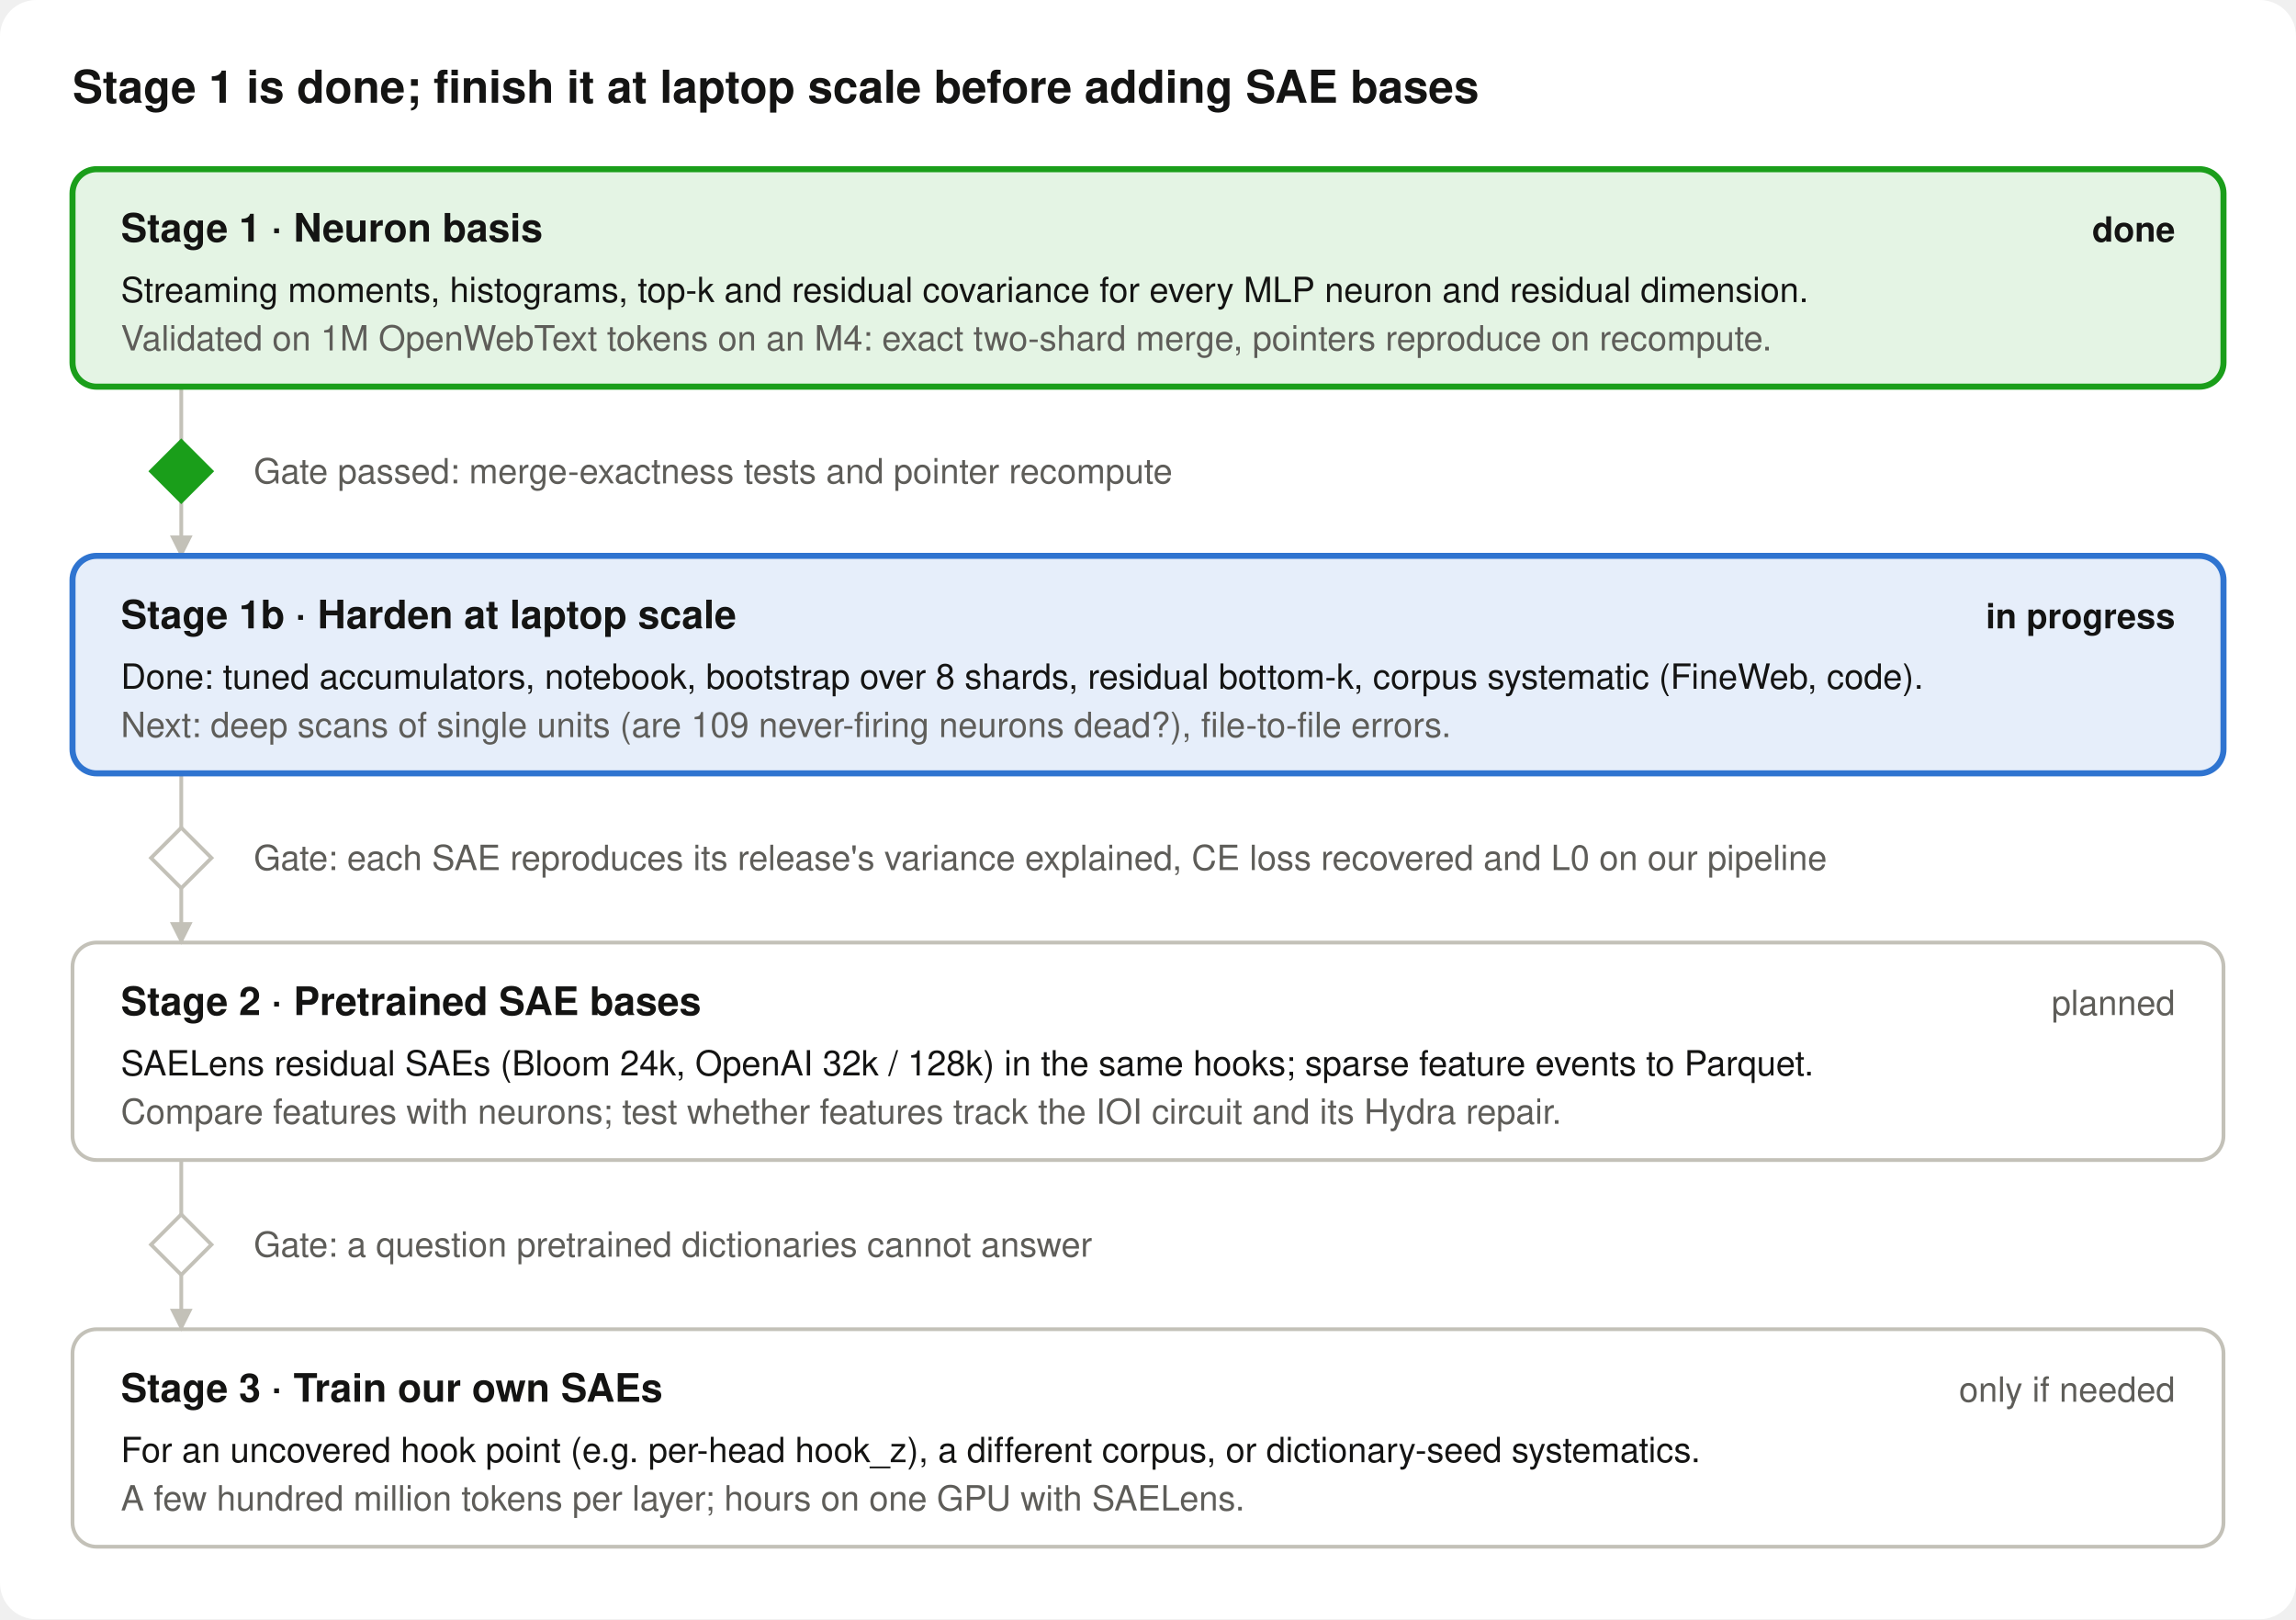
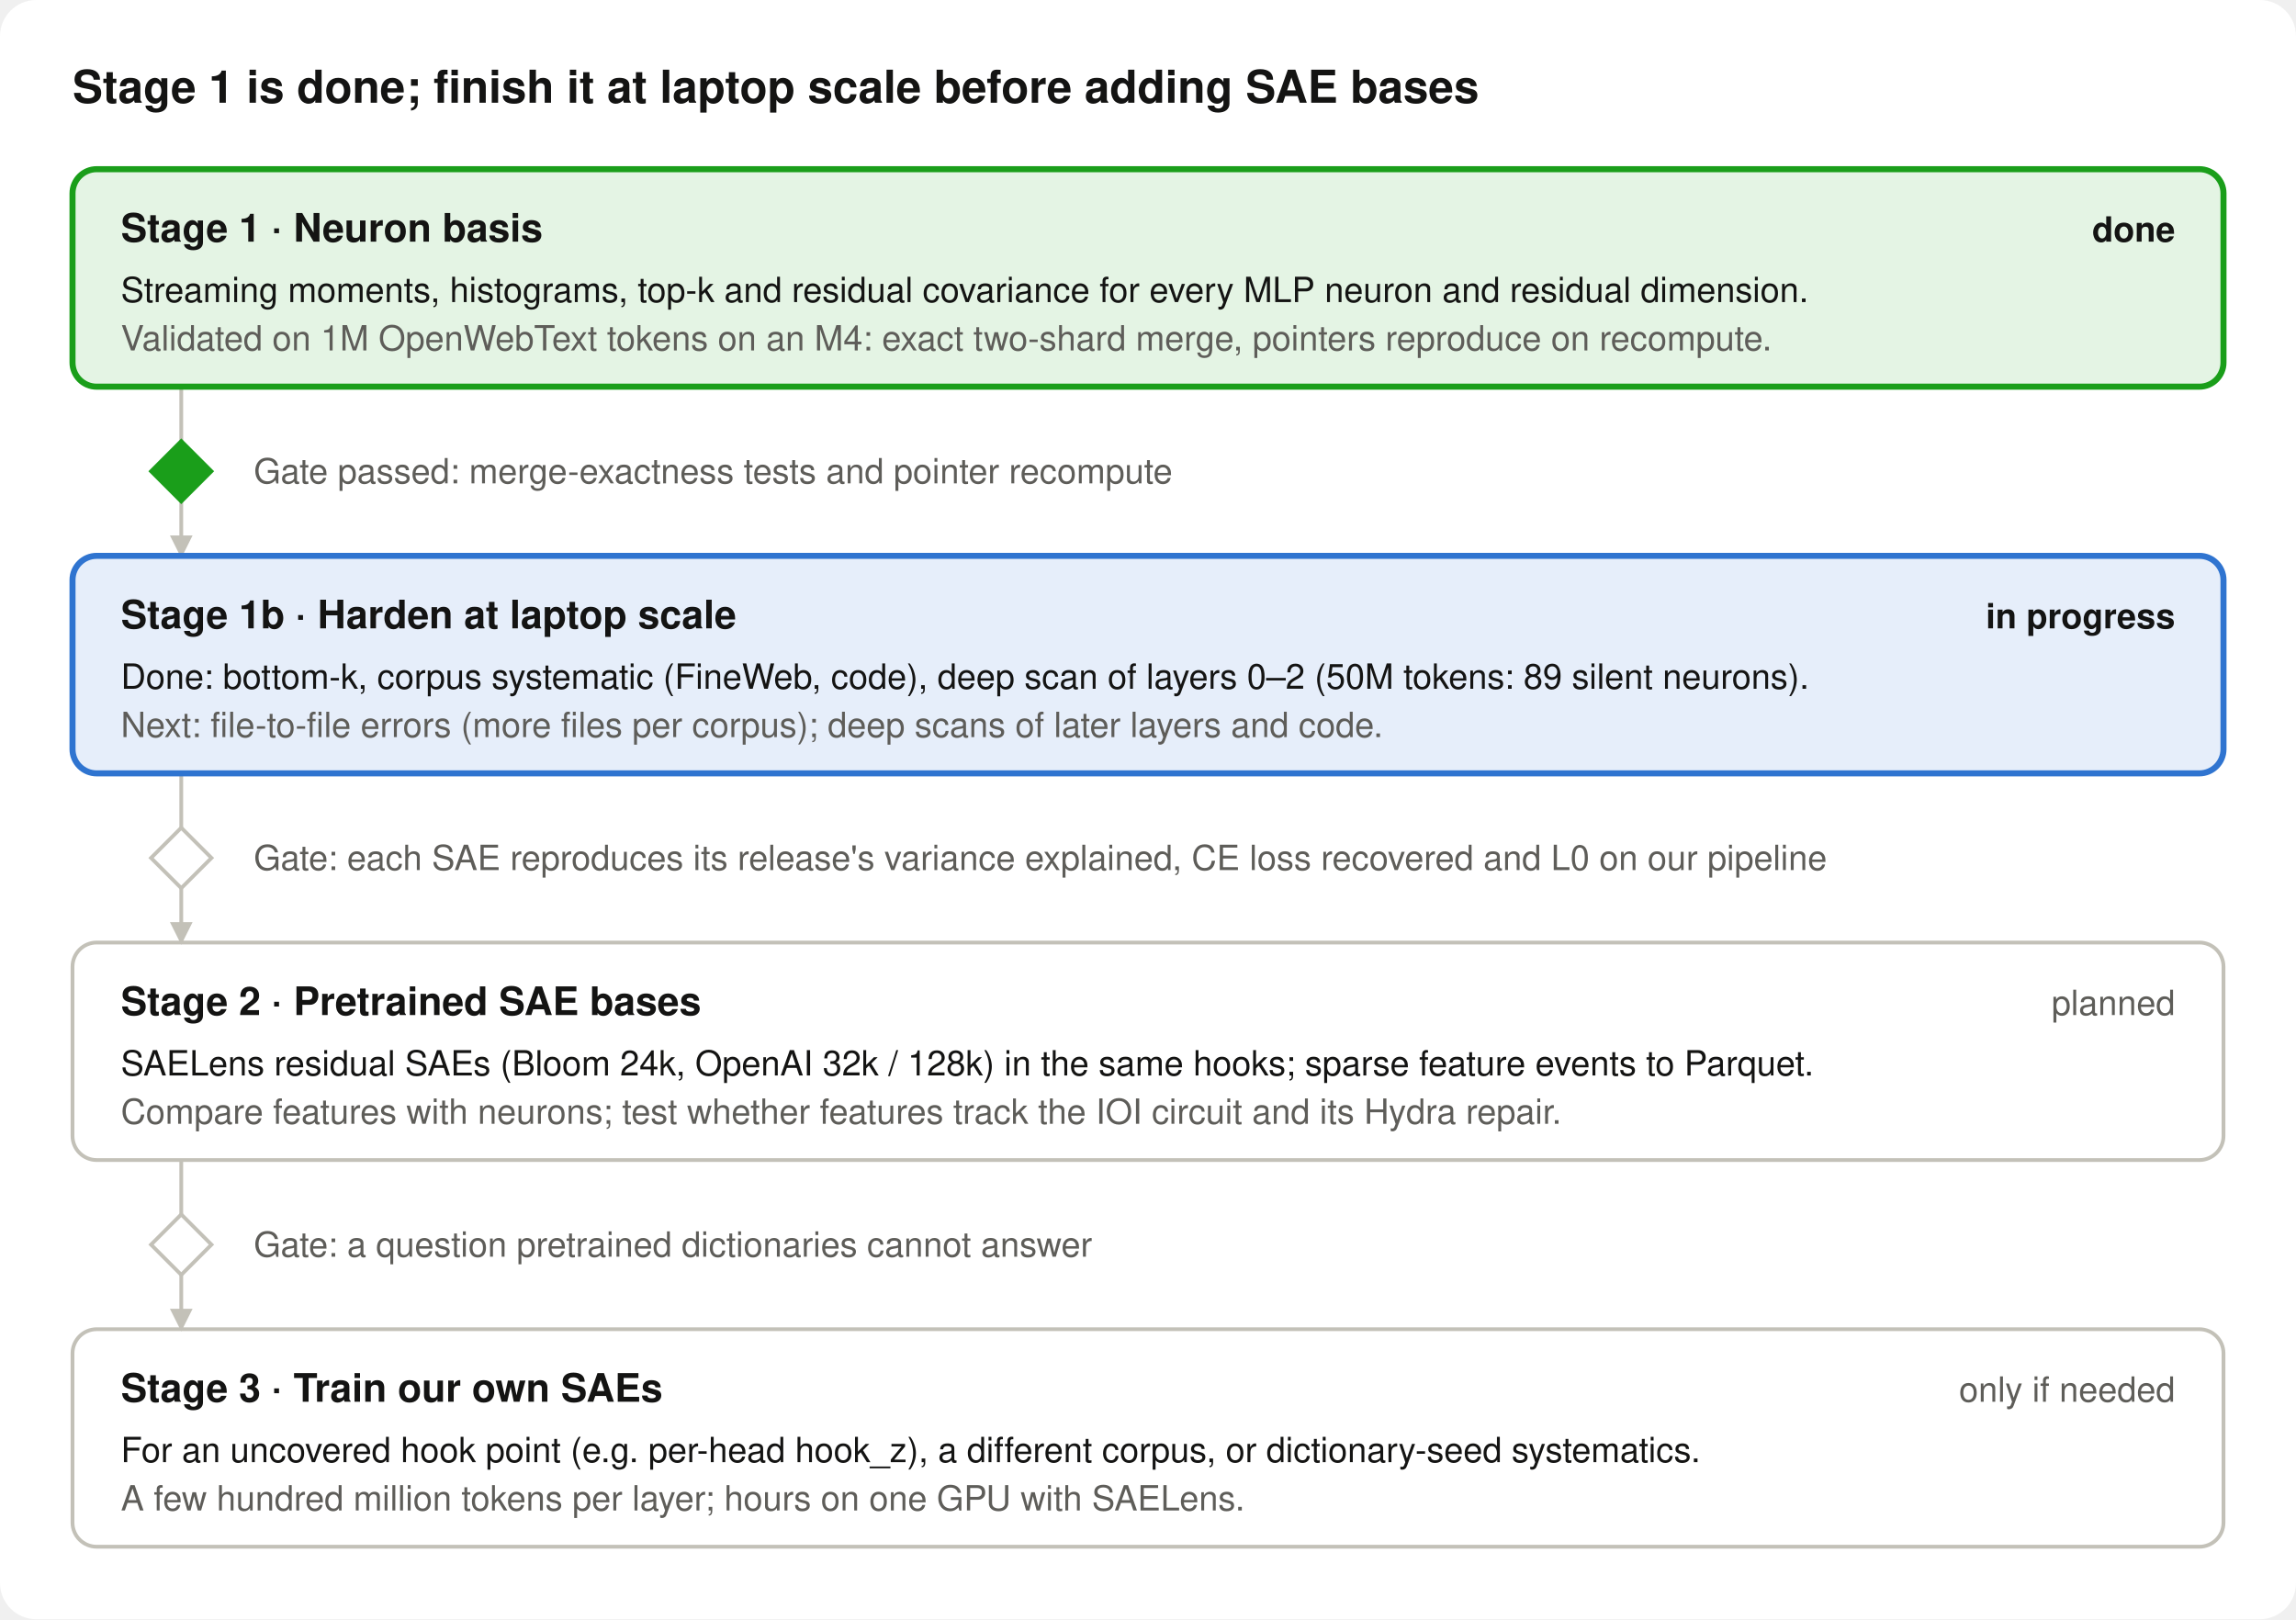
<svg xmlns="http://www.w3.org/2000/svg" viewBox="0 0 760 536" role="img" aria-label="Stage 1 is done; finish it at laptop scale before adding SAE bases" font-family="-apple-system, BlinkMacSystemFont, 'Segoe UI', Helvetica, Arial, sans-serif" font-size="13">
  <style>
    .bg { fill: #ffffff; }
    .ink { fill: #141413; }
    .quiet { fill: #5e5d59; }
    .edge { stroke: #c3c1b8; }
    .edge-fill { fill: #c3c1b8; }
    .good { fill: #1a9e1a; stroke: #1a9e1a; }
    .accent { fill: #2f74d0; stroke: #2f74d0; }
    .small { font-size: 11.5px; }
    .bold { font-weight: 600; }
  </style>
  <defs>
    <marker id="road-arrow" viewBox="0 0 10 10" refX="9" refY="5" markerWidth="6" markerHeight="6" orient="auto-start-reverse">
      <path d="M0 0L10 5L0 10z" class="edge-fill" />
    </marker>
  </defs>
  <rect width="760" height="536" rx="12" class="bg" />
  <text x="24" y="34" font-size="15" class="ink bold">Stage 1 is done; finish it at laptop scale before adding SAE bases</text>
  <g fill="none" stroke-width="1.25" class="edge">
    <path d="M60 128V146" />
    <path d="M60 166V184" marker-end="url(#road-arrow)" />
    <path d="M60 256V274" />
    <path d="M60 294V312" marker-end="url(#road-arrow)" />
    <path d="M60 384V402" />
    <path d="M60 422V440" marker-end="url(#road-arrow)" />
  </g>
  <rect x="24" y="56" width="712" height="72" rx="8" fill-opacity="0.12" stroke-width="2" class="good" />
  <text x="40" y="80" class="ink bold">Stage 1 · Neuron basis</text>
  <text x="720" y="80" text-anchor="end" class="ink bold small">done</text>
  <text x="40" y="100" class="ink small">Streaming moments, histograms, top-k and residual covariance for every MLP neuron and residual dimension.</text>
  <text x="40" y="116" class="quiet small">Validated on 1M OpenWebText tokens on an M4: exact two-shard merge, pointers reproduce on recompute.</text>
  <polygon points="50,156 60,146 70,156 60,166" stroke-width="1.25" class="good" />
  <text x="84" y="160" class="quiet small">Gate passed: merge-exactness tests and pointer recompute</text>
  <rect x="24" y="184" width="712" height="72" rx="8" fill-opacity="0.12" stroke-width="2" class="accent" />
  <text x="40" y="208" class="ink bold">Stage 1b · Harden at laptop scale</text>
  <text x="720" y="208" text-anchor="end" class="ink bold small">in progress</text>
-   <text x="40" y="228" class="ink small">Done: tuned accumulators, notebook, bootstrap over 8 shards, residual bottom-k, corpus systematic (FineWeb, code).</text>
-   <text x="40" y="244" class="quiet small">Next: deep scans of single units (are 109 never-firing neurons dead?), file-to-file errors.</text>
+   <text x="40" y="228" class="ink small">Done: bottom-k, corpus systematic (FineWeb, code), deep scan of layers 0–2 (50M tokens: 89 silent neurons).</text>
+   <text x="40" y="244" class="quiet small">Next: file-to-file errors (more files per corpus); deep scans of later layers and code.</text>
  <polygon points="50,284 60,274 70,284 60,294" fill="none" stroke-width="1.25" class="edge" />
  <text x="84" y="288" class="quiet small">Gate: each SAE reproduces its release's variance explained, CE loss recovered and L0 on our pipeline</text>
  <rect x="24" y="312" width="712" height="72" rx="8" fill="none" stroke-width="1.25" class="edge" />
  <text x="40" y="336" class="ink bold">Stage 2 · Pretrained SAE bases</text>
  <text x="720" y="336" text-anchor="end" class="quiet small">planned</text>
  <text x="40" y="356" class="ink small">SAELens residual SAEs (Bloom 24k, OpenAI 32k / 128k) in the same hooks; sparse feature events to Parquet.</text>
  <text x="40" y="372" class="quiet small">Compare features with neurons; test whether features track the IOI circuit and its Hydra repair.</text>
  <polygon points="50,412 60,402 70,412 60,422" fill="none" stroke-width="1.25" class="edge" />
  <text x="84" y="416" class="quiet small">Gate: a question pretrained dictionaries cannot answer</text>
  <rect x="24" y="440" width="712" height="72" rx="8" fill="none" stroke-width="1.25" class="edge" />
  <text x="40" y="464" class="ink bold">Stage 3 · Train our own SAEs</text>
  <text x="720" y="464" text-anchor="end" class="quiet small">only if needed</text>
  <text x="40" y="484" class="ink small">For an uncovered hook point (e.g. per-head hook_z), a different corpus, or dictionary-seed systematics.</text>
  <text x="40" y="500" class="quiet small">A few hundred million tokens per layer; hours on one GPU with SAELens.</text>
</svg>
